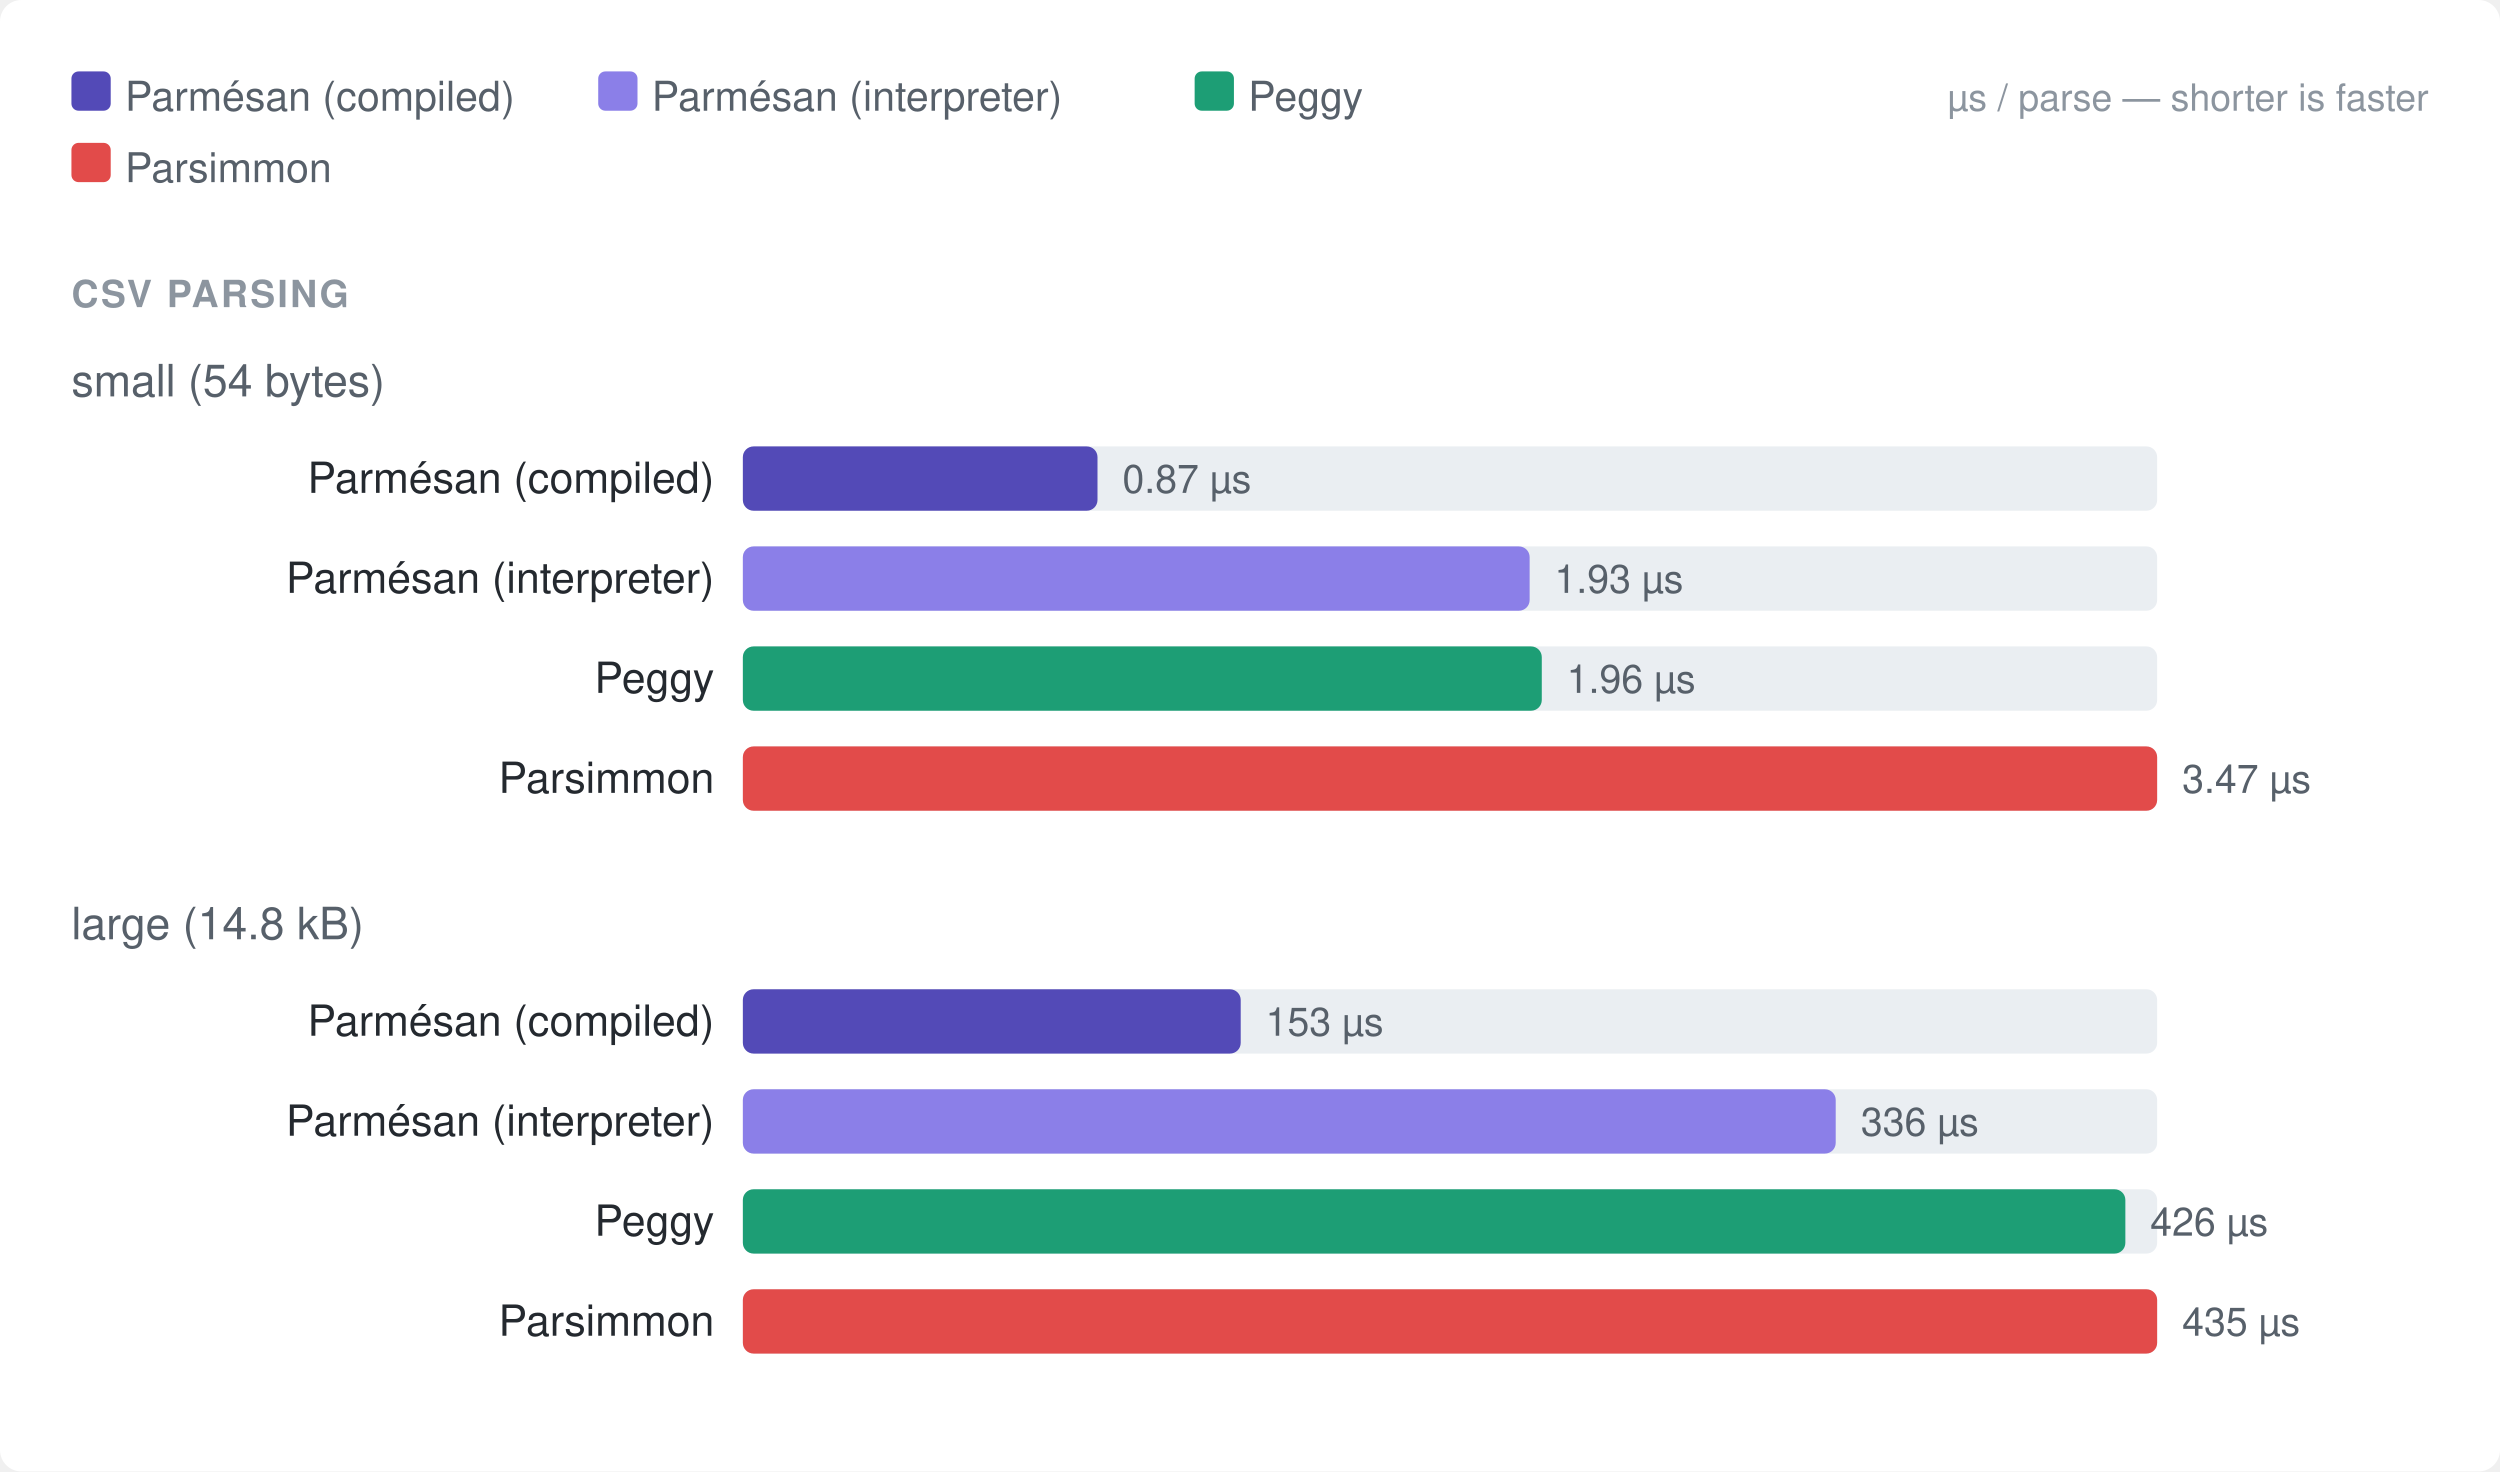
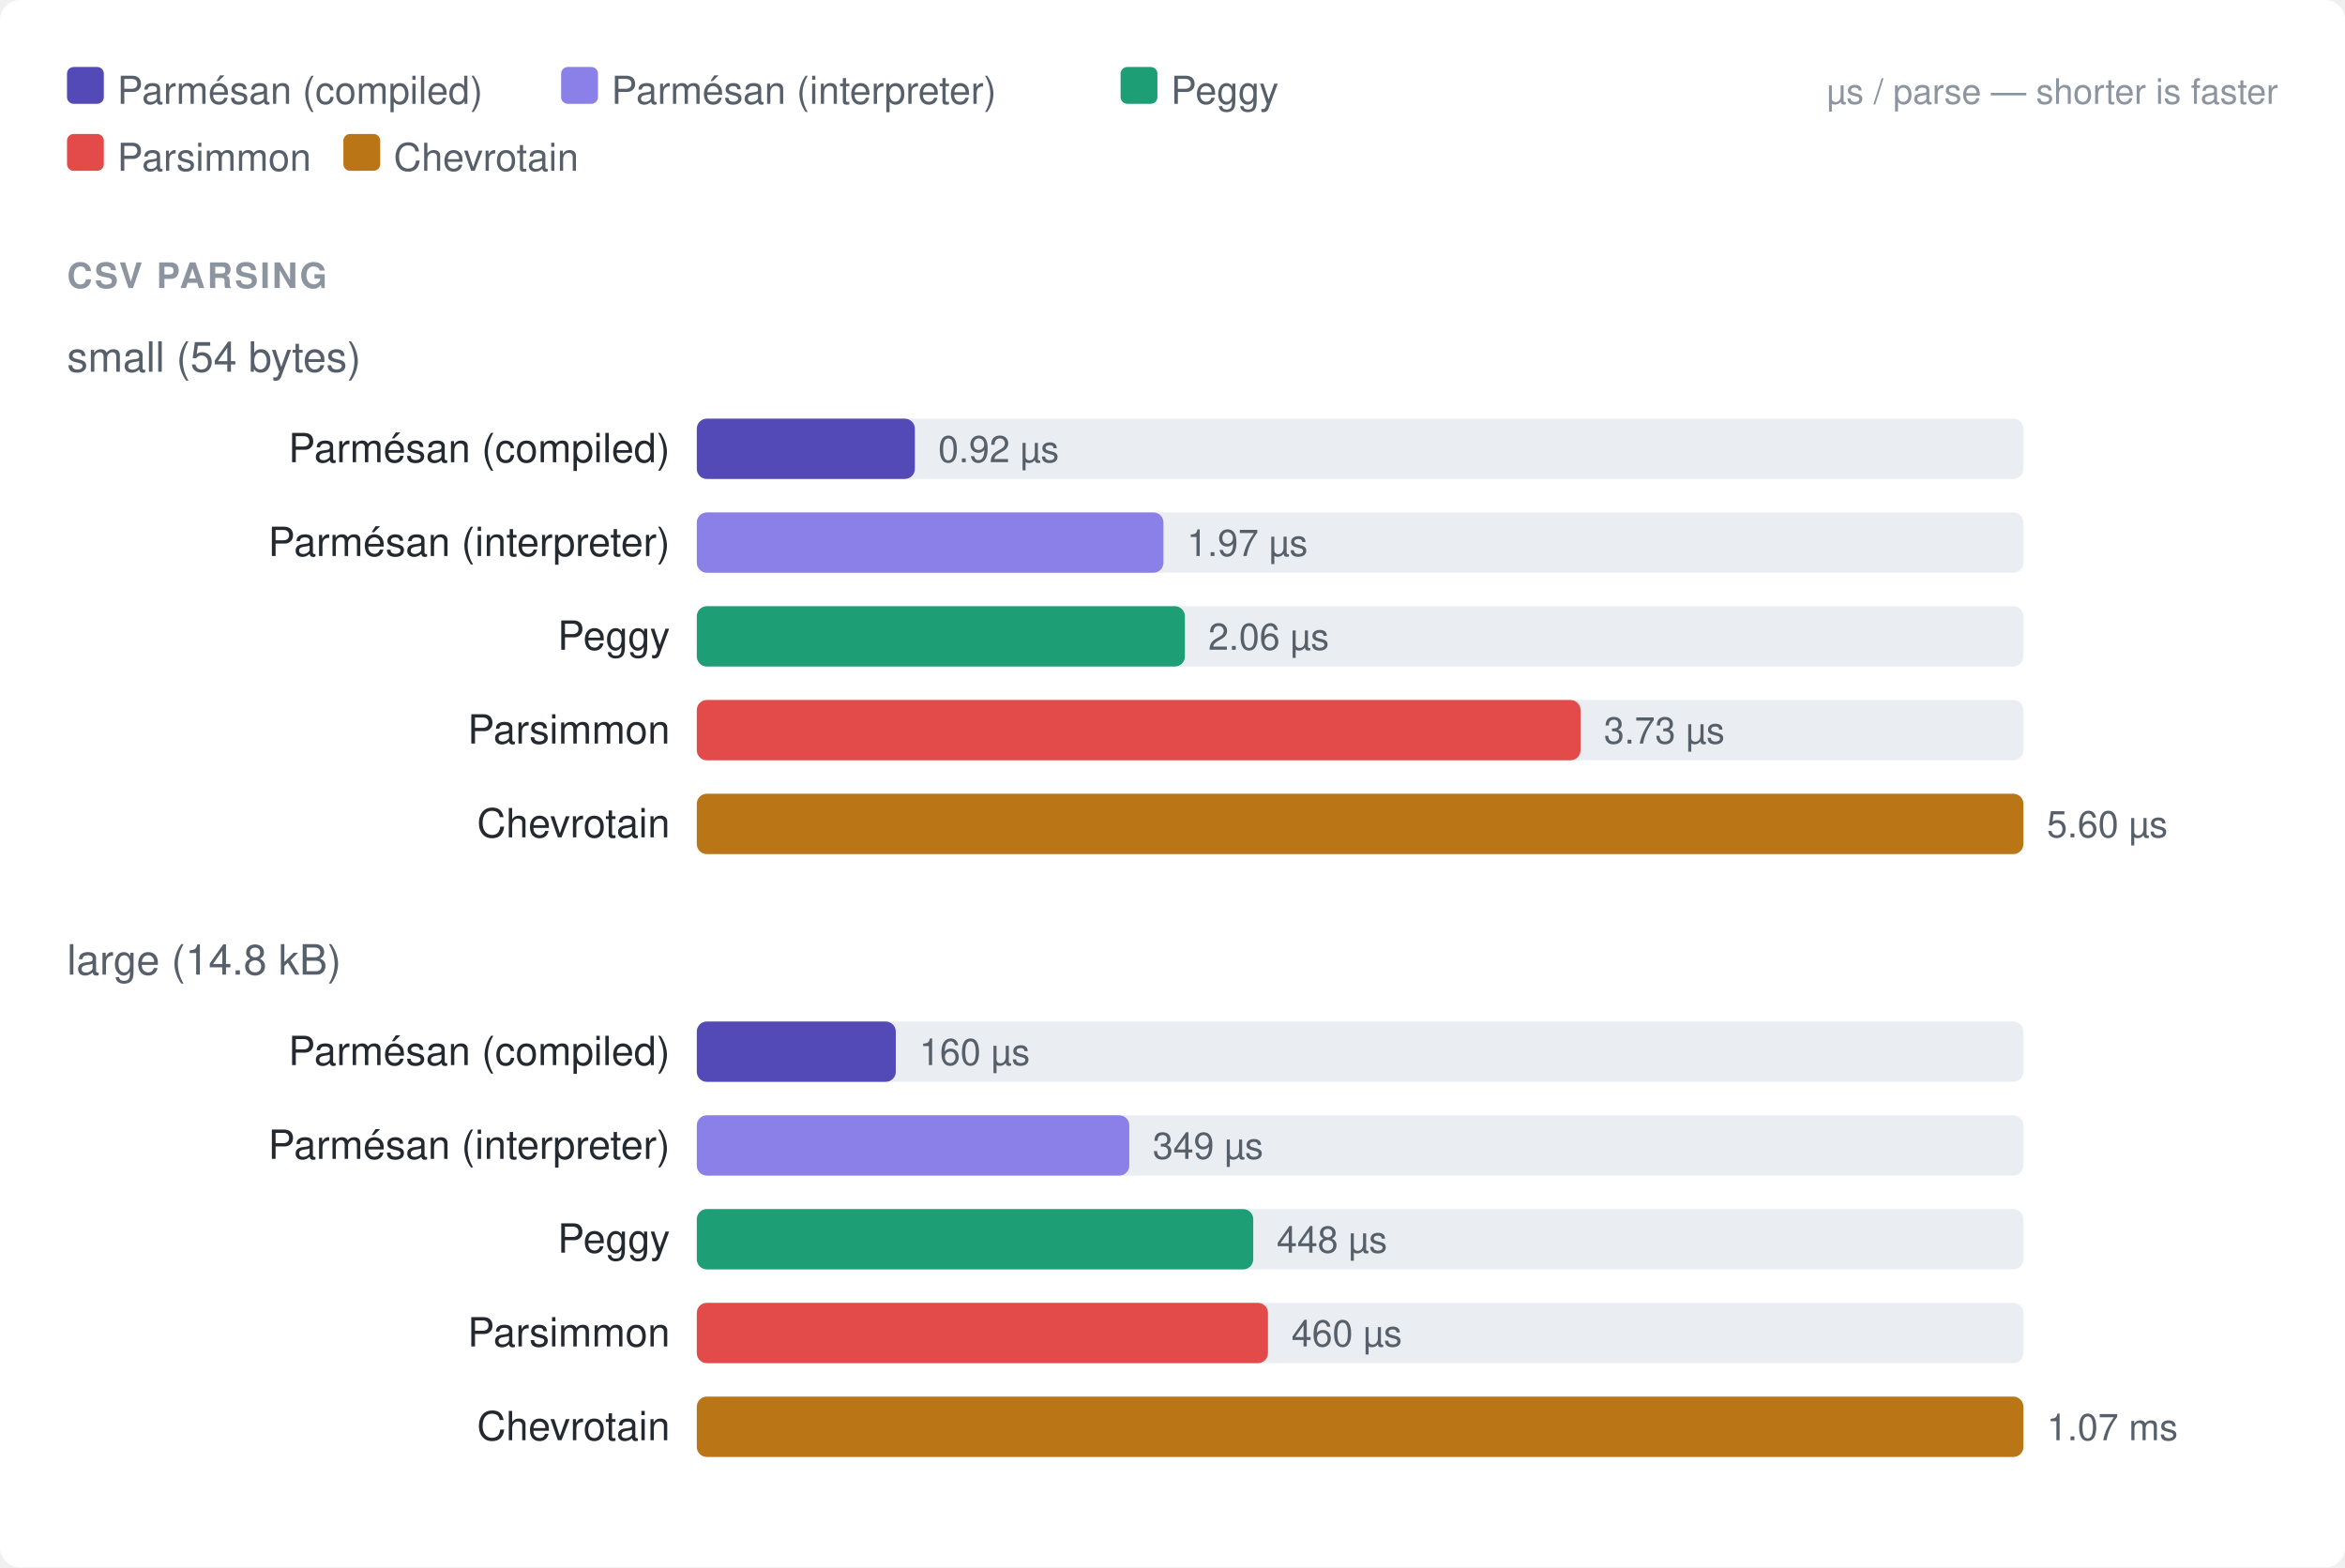
- <svg xmlns="http://www.w3.org/2000/svg" viewBox="0 0 700 412" width="700" height="412">
-   <rect width="700" height="412" fill="white" rx="6" />
+ <svg xmlns="http://www.w3.org/2000/svg" viewBox="0 0 700 468" width="700" height="468">
+   <rect width="700" height="468" fill="white" rx="6" />
  <rect x="20" y="20" width="11" height="11" rx="2" fill="#534AB7" />
  <text x="35" y="31" font-size="11.5" fill="#57606a" font-family="-apple-system,BlinkMacSystemFont,'Segoe UI',Helvetica,Arial,sans-serif">Parmésan (compiled)</text>
  <rect x="167.5" y="20" width="11" height="11" rx="2" fill="#8B7FE8" />
  <text x="182.5" y="31" font-size="11.5" fill="#57606a" font-family="-apple-system,BlinkMacSystemFont,'Segoe UI',Helvetica,Arial,sans-serif">Parmésan (interpreter)</text>
  <rect x="334.5" y="20" width="11" height="11" rx="2" fill="#1D9E75" />
  <text x="349.5" y="31" font-size="11.5" fill="#57606a" font-family="-apple-system,BlinkMacSystemFont,'Segoe UI',Helvetica,Arial,sans-serif">Peggy</text>
  <rect x="20" y="40" width="11" height="11" rx="2" fill="#E24B4A" />
  <text x="35" y="51" font-size="11.5" fill="#57606a" font-family="-apple-system,BlinkMacSystemFont,'Segoe UI',Helvetica,Arial,sans-serif">Parsimmon</text>
+   <rect x="102.5" y="40" width="11" height="11" rx="2" fill="#BA7517" />
+   <text x="117.5" y="51" font-size="11.5" fill="#57606a" font-family="-apple-system,BlinkMacSystemFont,'Segoe UI',Helvetica,Arial,sans-serif">Chevrotain</text>
  <text x="680" y="31" font-size="10.5" fill="#8c959f" text-anchor="end" font-family="-apple-system,BlinkMacSystemFont,'Segoe UI',Helvetica,Arial,sans-serif">µs / parse — shorter is faster</text>
  <text x="20" y="86" font-size="10.5" font-weight="600" fill="#8c959f" letter-spacing="0.06em" font-family="-apple-system,BlinkMacSystemFont,'Segoe UI',Helvetica,Arial,sans-serif">CSV PARSING</text>
  <text x="20" y="111" font-size="12.5" fill="#57606a" font-family="-apple-system,BlinkMacSystemFont,'Segoe UI',Helvetica,Arial,sans-serif">small  (54 bytes)</text>
  <text x="200" y="138" text-anchor="end" font-size="12" fill="#24292f" font-family="-apple-system,BlinkMacSystemFont,'Segoe UI',Helvetica,Arial,sans-serif">Parmésan (compiled)</text>
  <rect x="208" y="125" width="396" height="18" rx="3" fill="#eaeef2" />
-   <rect x="208" y="125" width="99.3" height="18" rx="3" fill="#534AB7" />
-   <text x="314.285" y="138" font-size="11" fill="#57606a" font-family="-apple-system,BlinkMacSystemFont,'Segoe UI',Helvetica,Arial,sans-serif">0.87 µs</text>
+   <rect x="208" y="125" width="65.1" height="18" rx="3" fill="#534AB7" />
+   <text x="280.057" y="138" font-size="11" fill="#57606a" font-family="-apple-system,BlinkMacSystemFont,'Segoe UI',Helvetica,Arial,sans-serif">0.92 µs</text>
  <text x="200" y="166" text-anchor="end" font-size="12" fill="#24292f" font-family="-apple-system,BlinkMacSystemFont,'Segoe UI',Helvetica,Arial,sans-serif">Parmésan (interpreter)</text>
  <rect x="208" y="153" width="396" height="18" rx="3" fill="#eaeef2" />
-   <rect x="208" y="153" width="220.3" height="18" rx="3" fill="#8B7FE8" />
-   <text x="435.254" y="166" font-size="11" fill="#57606a" font-family="-apple-system,BlinkMacSystemFont,'Segoe UI',Helvetica,Arial,sans-serif">1.93 µs</text>
+   <rect x="208" y="153" width="139.3" height="18" rx="3" fill="#8B7FE8" />
+   <text x="354.307" y="166" font-size="11" fill="#57606a" font-family="-apple-system,BlinkMacSystemFont,'Segoe UI',Helvetica,Arial,sans-serif">1.97 µs</text>
  <text x="200" y="194" text-anchor="end" font-size="12" fill="#24292f" font-family="-apple-system,BlinkMacSystemFont,'Segoe UI',Helvetica,Arial,sans-serif">Peggy</text>
  <rect x="208" y="181" width="396" height="18" rx="3" fill="#eaeef2" />
-   <rect x="208" y="181" width="223.7" height="18" rx="3" fill="#1D9E75" />
-   <text x="438.677" y="194" font-size="11" fill="#57606a" font-family="-apple-system,BlinkMacSystemFont,'Segoe UI',Helvetica,Arial,sans-serif">1.96 µs</text>
+   <rect x="208" y="181" width="145.7" height="18" rx="3" fill="#1D9E75" />
+   <text x="360.671" y="194" font-size="11" fill="#57606a" font-family="-apple-system,BlinkMacSystemFont,'Segoe UI',Helvetica,Arial,sans-serif">2.06 µs</text>
  <text x="200" y="222" text-anchor="end" font-size="12" fill="#24292f" font-family="-apple-system,BlinkMacSystemFont,'Segoe UI',Helvetica,Arial,sans-serif">Parsimmon</text>
  <rect x="208" y="209" width="396" height="18" rx="3" fill="#eaeef2" />
-   <rect x="208" y="209" width="396.0" height="18" rx="3" fill="#E24B4A" />
-   <text x="611" y="222" font-size="11" fill="#57606a" font-family="-apple-system,BlinkMacSystemFont,'Segoe UI',Helvetica,Arial,sans-serif">3.47 µs</text>
-   <text x="20" y="263" font-size="12.5" fill="#57606a" font-family="-apple-system,BlinkMacSystemFont,'Segoe UI',Helvetica,Arial,sans-serif">large  (14.8 kB)</text>
-   <text x="200" y="290" text-anchor="end" font-size="12" fill="#24292f" font-family="-apple-system,BlinkMacSystemFont,'Segoe UI',Helvetica,Arial,sans-serif">Parmésan (compiled)</text>
-   <rect x="208" y="277" width="396" height="18" rx="3" fill="#eaeef2" />
-   <rect x="208" y="277" width="139.4" height="18" rx="3" fill="#534AB7" />
-   <text x="354.368" y="290" font-size="11" fill="#57606a" font-family="-apple-system,BlinkMacSystemFont,'Segoe UI',Helvetica,Arial,sans-serif">153 µs</text>
-   <text x="200" y="318" text-anchor="end" font-size="12" fill="#24292f" font-family="-apple-system,BlinkMacSystemFont,'Segoe UI',Helvetica,Arial,sans-serif">Parmésan (interpreter)</text>
+   <rect x="208" y="209" width="263.8" height="18" rx="3" fill="#E24B4A" />
+   <text x="478.764" y="222" font-size="11" fill="#57606a" font-family="-apple-system,BlinkMacSystemFont,'Segoe UI',Helvetica,Arial,sans-serif">3.73 µs</text>
+   <text x="200" y="250" text-anchor="end" font-size="12" fill="#24292f" font-family="-apple-system,BlinkMacSystemFont,'Segoe UI',Helvetica,Arial,sans-serif">Chevrotain</text>
+   <rect x="208" y="237" width="396" height="18" rx="3" fill="#eaeef2" />
+   <rect x="208" y="237" width="396.0" height="18" rx="3" fill="#BA7517" />
+   <text x="611" y="250" font-size="11" fill="#57606a" font-family="-apple-system,BlinkMacSystemFont,'Segoe UI',Helvetica,Arial,sans-serif">5.60 µs</text>
+   <text x="20" y="291" font-size="12.5" fill="#57606a" font-family="-apple-system,BlinkMacSystemFont,'Segoe UI',Helvetica,Arial,sans-serif">large  (14.8 kB)</text>
+   <text x="200" y="318" text-anchor="end" font-size="12" fill="#24292f" font-family="-apple-system,BlinkMacSystemFont,'Segoe UI',Helvetica,Arial,sans-serif">Parmésan (compiled)</text>
  <rect x="208" y="305" width="396" height="18" rx="3" fill="#eaeef2" />
-   <rect x="208" y="305" width="306.0" height="18" rx="3" fill="#8B7FE8" />
-   <text x="521.032" y="318" font-size="11" fill="#57606a" font-family="-apple-system,BlinkMacSystemFont,'Segoe UI',Helvetica,Arial,sans-serif">336 µs</text>
-   <text x="200" y="346" text-anchor="end" font-size="12" fill="#24292f" font-family="-apple-system,BlinkMacSystemFont,'Segoe UI',Helvetica,Arial,sans-serif">Peggy</text>
+   <rect x="208" y="305" width="59.4" height="18" rx="3" fill="#534AB7" />
+   <text x="274.436" y="318" font-size="11" fill="#57606a" font-family="-apple-system,BlinkMacSystemFont,'Segoe UI',Helvetica,Arial,sans-serif">160 µs</text>
+   <text x="200" y="346" text-anchor="end" font-size="12" fill="#24292f" font-family="-apple-system,BlinkMacSystemFont,'Segoe UI',Helvetica,Arial,sans-serif">Parmésan (interpreter)</text>
  <rect x="208" y="333" width="396" height="18" rx="3" fill="#eaeef2" />
-   <rect x="208" y="333" width="387.1" height="18" rx="3" fill="#1D9E75" />
-   <text x="602.059" y="346" font-size="11" fill="#57606a" font-family="-apple-system,BlinkMacSystemFont,'Segoe UI',Helvetica,Arial,sans-serif">426 µs</text>
-   <text x="200" y="374" text-anchor="end" font-size="12" fill="#24292f" font-family="-apple-system,BlinkMacSystemFont,'Segoe UI',Helvetica,Arial,sans-serif">Parsimmon</text>
+   <rect x="208" y="333" width="129.1" height="18" rx="3" fill="#8B7FE8" />
+   <text x="344.083" y="346" font-size="11" fill="#57606a" font-family="-apple-system,BlinkMacSystemFont,'Segoe UI',Helvetica,Arial,sans-serif">349 µs</text>
+   <text x="200" y="374" text-anchor="end" font-size="12" fill="#24292f" font-family="-apple-system,BlinkMacSystemFont,'Segoe UI',Helvetica,Arial,sans-serif">Peggy</text>
  <rect x="208" y="361" width="396" height="18" rx="3" fill="#eaeef2" />
-   <rect x="208" y="361" width="396.0" height="18" rx="3" fill="#E24B4A" />
-   <text x="611" y="374" font-size="11" fill="#57606a" font-family="-apple-system,BlinkMacSystemFont,'Segoe UI',Helvetica,Arial,sans-serif">435 µs</text>
+   <rect x="208" y="361" width="166.1" height="18" rx="3" fill="#1D9E75" />
+   <text x="381.099" y="374" font-size="11" fill="#57606a" font-family="-apple-system,BlinkMacSystemFont,'Segoe UI',Helvetica,Arial,sans-serif">448 µs</text>
+   <text x="200" y="402" text-anchor="end" font-size="12" fill="#24292f" font-family="-apple-system,BlinkMacSystemFont,'Segoe UI',Helvetica,Arial,sans-serif">Parsimmon</text>
+   <rect x="208" y="389" width="396" height="18" rx="3" fill="#eaeef2" />
+   <rect x="208" y="389" width="170.5" height="18" rx="3" fill="#E24B4A" />
+   <text x="385.517" y="402" font-size="11" fill="#57606a" font-family="-apple-system,BlinkMacSystemFont,'Segoe UI',Helvetica,Arial,sans-serif">460 µs</text>
+   <text x="200" y="430" text-anchor="end" font-size="12" fill="#24292f" font-family="-apple-system,BlinkMacSystemFont,'Segoe UI',Helvetica,Arial,sans-serif">Chevrotain</text>
+   <rect x="208" y="417" width="396" height="18" rx="3" fill="#eaeef2" />
+   <rect x="208" y="417" width="396.0" height="18" rx="3" fill="#BA7517" />
+   <text x="611" y="430" font-size="11" fill="#57606a" font-family="-apple-system,BlinkMacSystemFont,'Segoe UI',Helvetica,Arial,sans-serif">1.07 ms</text>
</svg>
